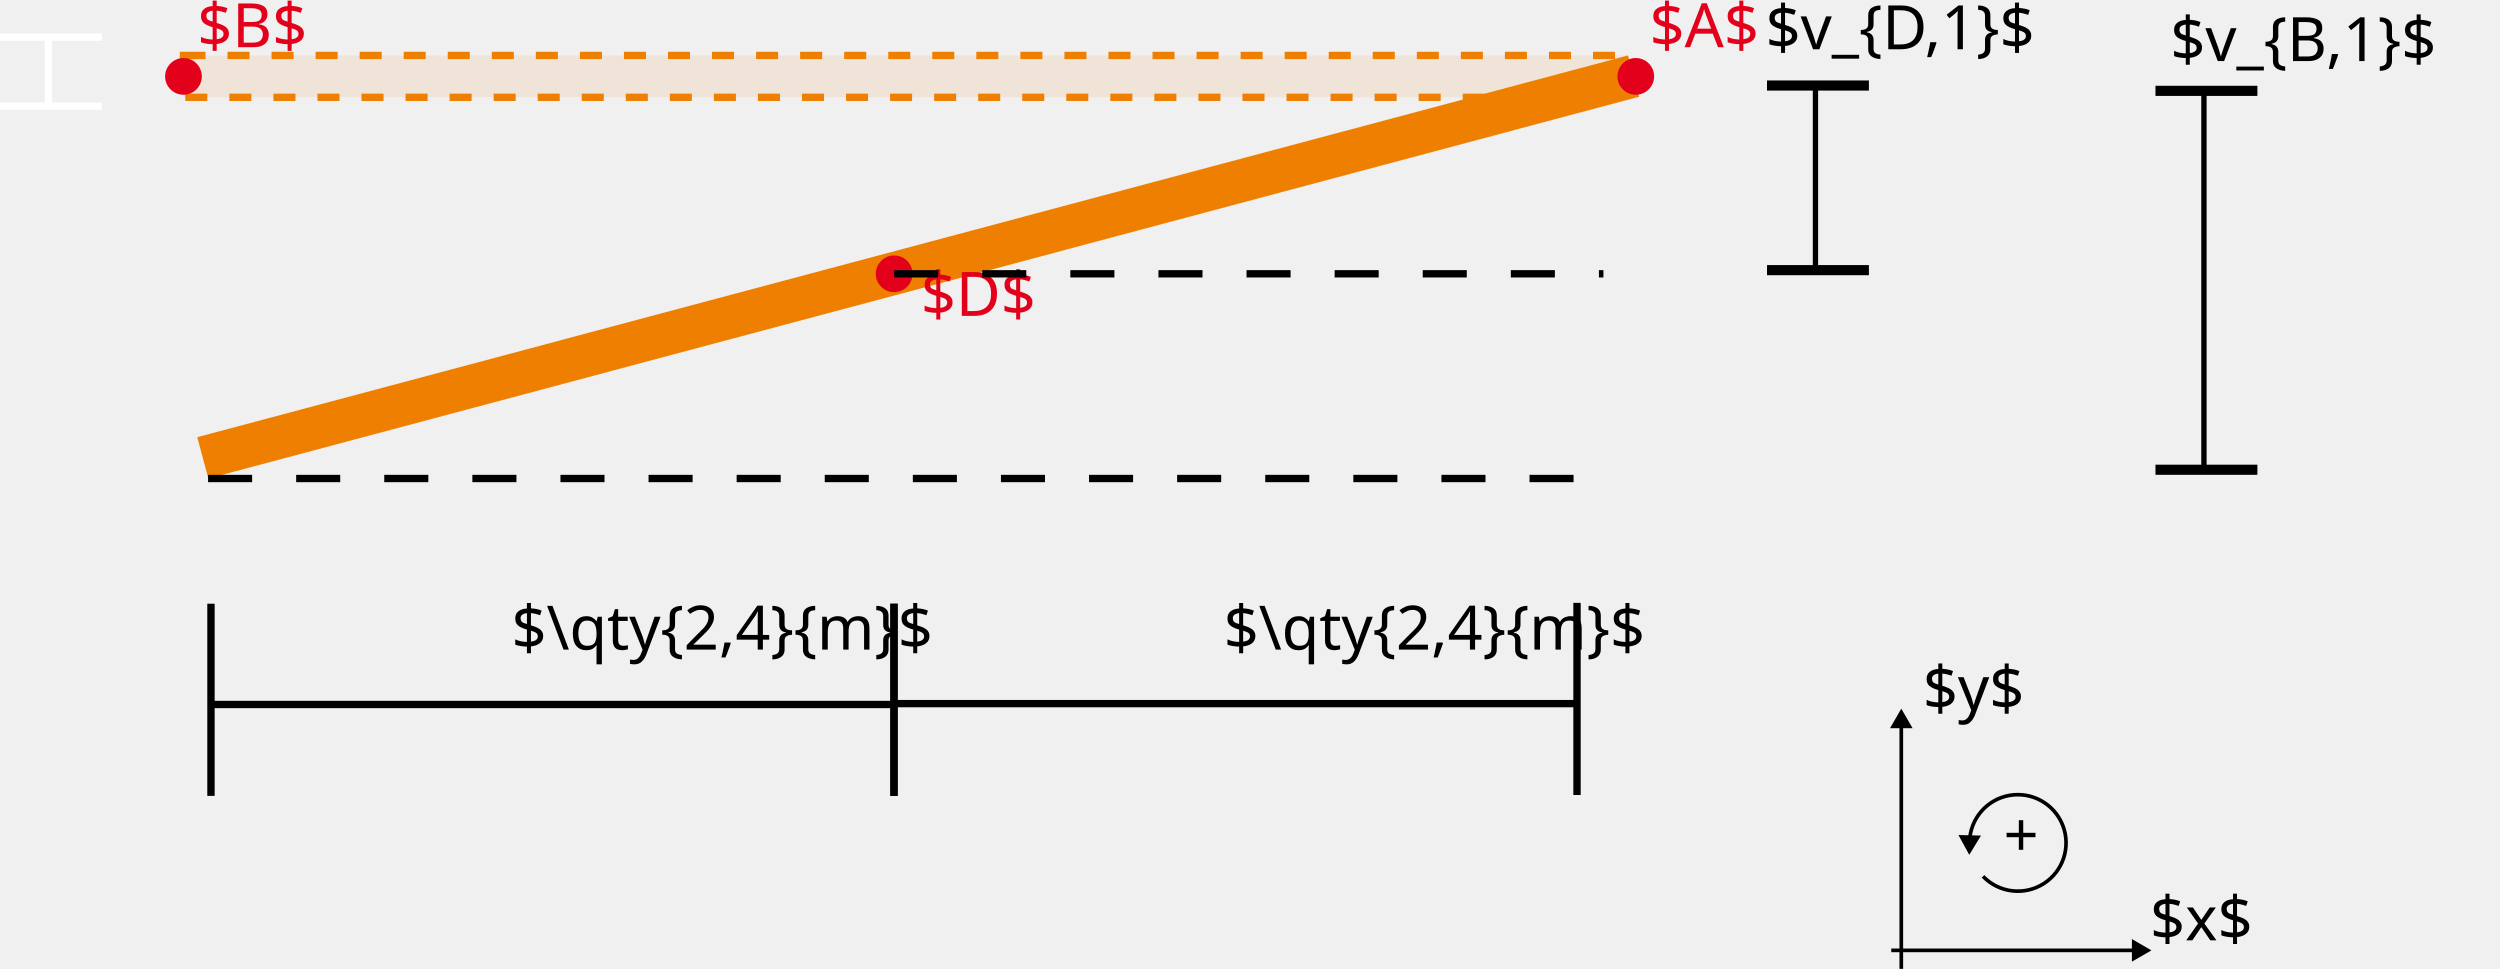
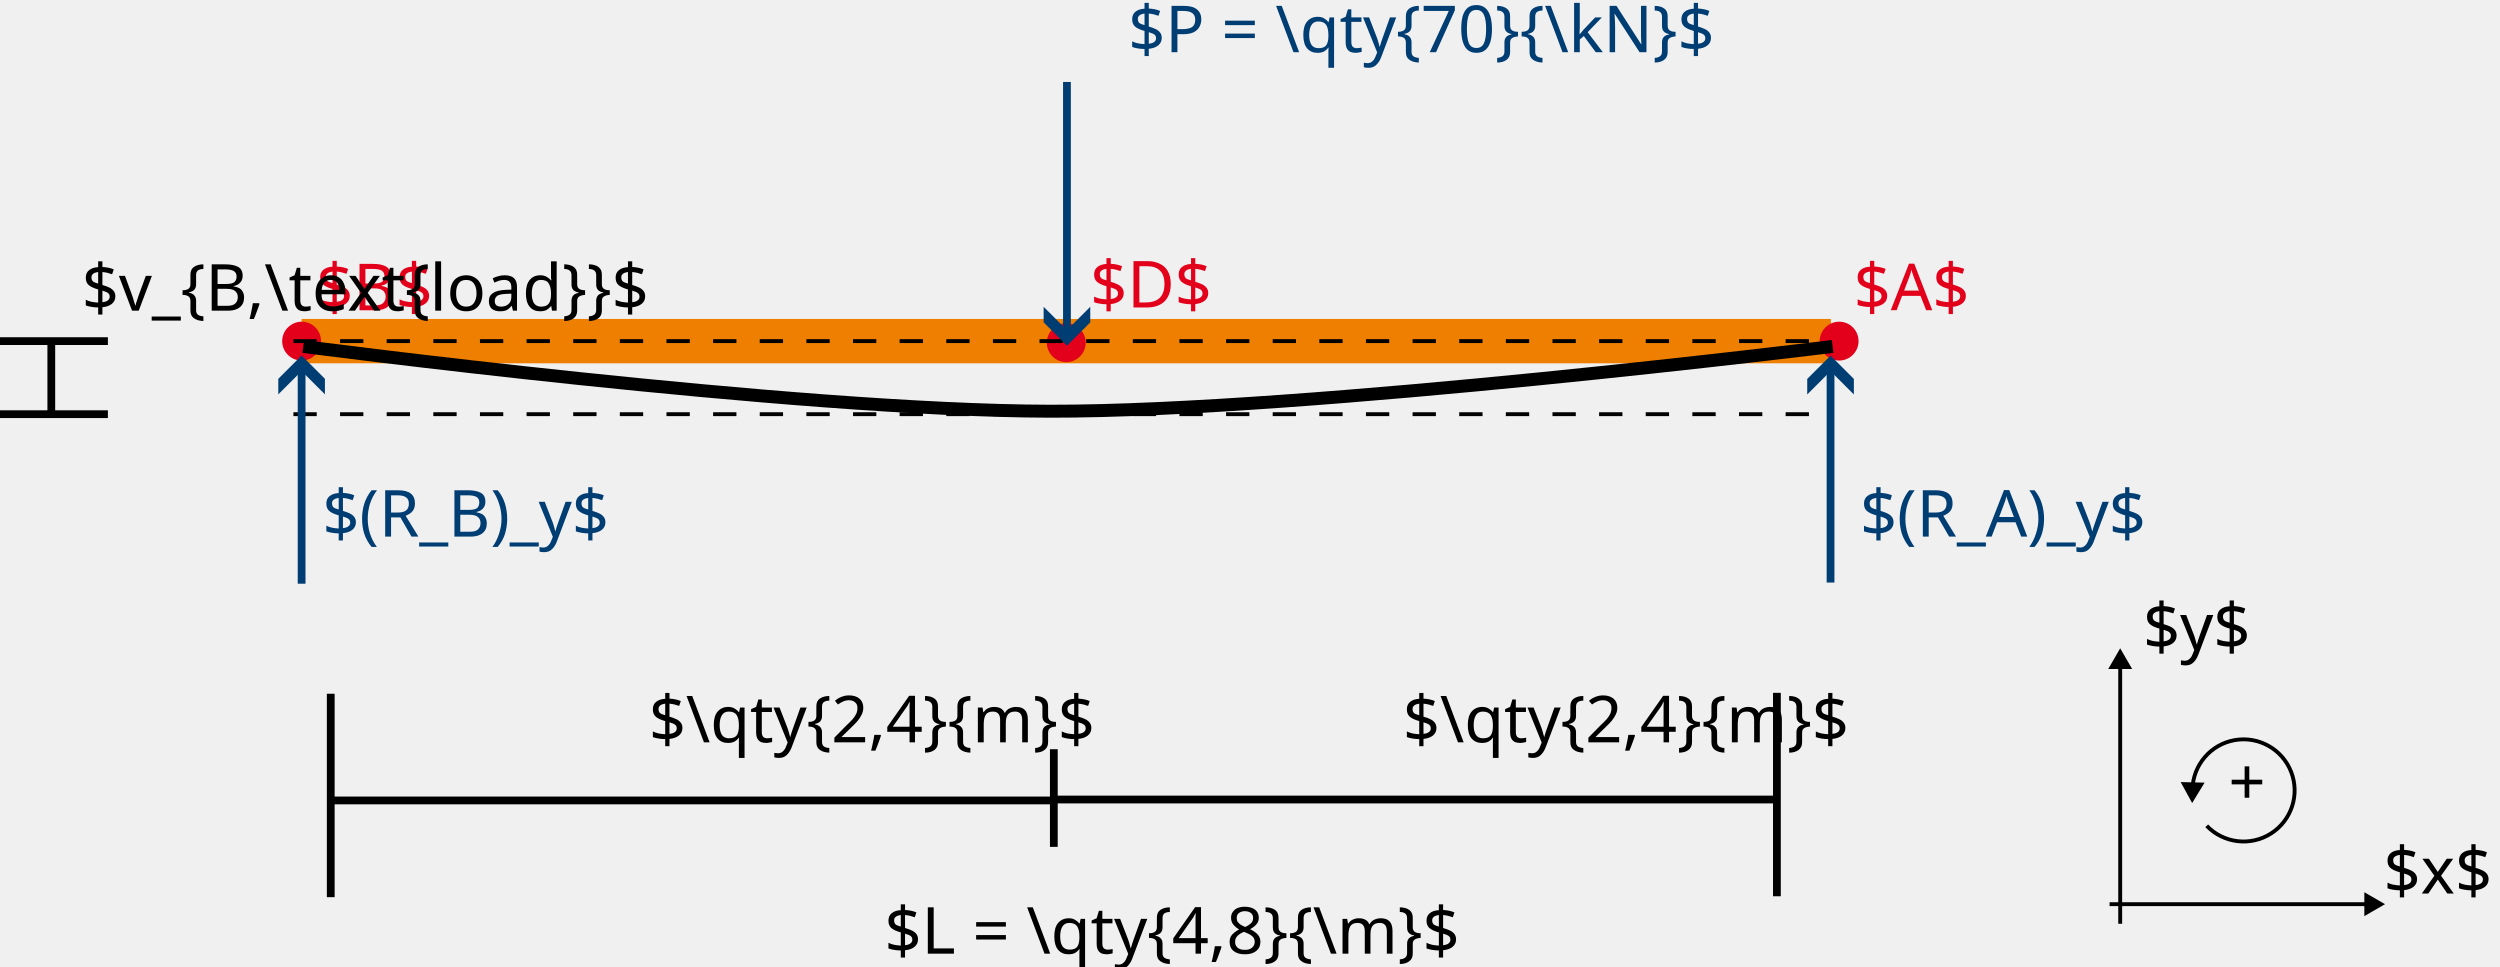
- <svg xmlns="http://www.w3.org/2000/svg" xmlns:xlink="http://www.w3.org/1999/xlink" width="204.321mm" height="79.184mm" viewBox="0 0 204.321 79.184" version="1.1" id="svg8" xml:space="preserve">
+ <svg xmlns="http://www.w3.org/2000/svg" xmlns:xlink="http://www.w3.org/1999/xlink" width="193.002mm" height="74.635mm" viewBox="0 0 193.002 74.635" version="1.1" id="svg8" xml:space="preserve">
  <defs id="defs2">
    <linearGradient id="linearGradient8">
      <stop style="stop-color:#000000;stop-opacity:1;" offset="0" id="stop8" />
      <stop style="stop-color:#000000;stop-opacity:0;" offset="1" id="stop9" />
    </linearGradient>
    <linearGradient xlink:href="#linearGradient8" id="linearGradient9" x1="212.003" y1="264.512" x2="215.464" y2="264.512" gradientUnits="userSpaceOnUse" />
    <marker style="overflow:visible" id="Dot-1-1" refX="0" refY="0" orient="auto" markerWidth="1" markerHeight="1" viewBox="0 0 1 1" preserveAspectRatio="xMidYMid">
      <path transform="scale(0.5)" style="fill:context-stroke;fill-rule:evenodd;stroke:none" d="M 5,0 C 5,2.76 2.76,5 0,5 -2.76,5 -5,2.76 -5,0 c 0,-2.76 2.3,-5 5,-5 2.76,0 5,2.24 5,5 z" id="path17-9-9" />
    </marker>
    <marker style="overflow:visible" id="Dot-1-1-7" refX="0" refY="0" orient="auto" markerWidth="1" markerHeight="1" viewBox="0 0 1 1" preserveAspectRatio="xMidYMid">
      <path transform="scale(0.5)" style="fill:context-stroke;fill-rule:evenodd;stroke:none" d="M 5,0 C 5,2.76 2.76,5 0,5 -2.76,5 -5,2.76 -5,0 c 0,-2.76 2.3,-5 5,-5 2.76,0 5,2.24 5,5 z" id="path17-9-9-3" />
    </marker>
    <marker style="overflow:visible" id="Dot-1-1-76" refX="0" refY="0" orient="auto" markerWidth="1" markerHeight="1" viewBox="0 0 1 1" preserveAspectRatio="xMidYMid">
      <path transform="scale(0.5)" style="fill:context-stroke;fill-rule:evenodd;stroke:none" d="M 5,0 C 5,2.76 2.76,5 0,5 -2.76,5 -5,2.76 -5,0 c 0,-2.76 2.3,-5 5,-5 2.76,0 5,2.24 5,5 z" id="path17-9-9-8" />
    </marker>
    <marker style="overflow:visible" id="Triangle" refX="0" refY="0" orient="auto-start-reverse" markerWidth="1" markerHeight="1" viewBox="0 0 1 1" preserveAspectRatio="xMidYMid">
      <path transform="scale(0.5)" style="fill:context-stroke;fill-rule:evenodd;stroke:context-stroke;stroke-width:1pt" d="M 5.77,0 -2.88,5 V -5 Z" id="path135" />
    </marker>
    <marker style="overflow:visible" id="Triangle-8" refX="0" refY="0" orient="auto-start-reverse" markerWidth="1" markerHeight="1" viewBox="0 0 1 1" preserveAspectRatio="xMidYMid">
      <path transform="scale(0.5)" style="fill:context-stroke;fill-rule:evenodd;stroke:context-stroke;stroke-width:1pt" d="M 5.77,0 -2.88,5 V -5 Z" id="path135-7" />
    </marker>
+     <marker style="overflow:visible" id="ArrowWideHeavy-96" refX="0" refY="0" orient="auto-start-reverse" markerWidth="1" markerHeight="1" viewBox="0 0 1 1" preserveAspectRatio="xMidYMid">
+       <path style="fill:context-stroke;fill-rule:evenodd;stroke:none" d="m 1,0 -3,3 h -2 l 3,-3 -3,-3 h 2 z" id="path3-2" />
+     </marker>
+     <marker style="overflow:visible" id="ArrowWideHeavy-9" refX="0" refY="0" orient="auto-start-reverse" markerWidth="1" markerHeight="1" viewBox="0 0 1 1" preserveAspectRatio="xMidYMid">
+       <path style="fill:context-stroke;fill-rule:evenodd;stroke:none" d="m 1,0 -3,3 h -2 l 3,-3 -3,-3 h 2 z" id="path3-8" />
+     </marker>
+     <marker style="overflow:visible" id="ArrowWideHeavy" refX="0" refY="0" orient="auto-start-reverse" markerWidth="1" markerHeight="1" viewBox="0 0 1 1" preserveAspectRatio="xMidYMid">
+       <path style="fill:context-stroke;fill-rule:evenodd;stroke:none" d="m 1,0 -3,3 h -2 l 3,-3 -3,-3 h 2 z" id="path3" />
+     </marker>
  </defs>
-   <g id="layer1" transform="translate(-19.53243,-204.5902)">
+   <g id="layer1" transform="translate(-21.82473,-195.0814)">
    <g id="layer1-7" transform="translate(-38.82073,-162.1632)">
      <text xml:space="preserve" style="font-size:5.644px;font-family:'Noto Sans Inscriptional Parthian';-inkscape-font-specification:'Noto Sans Inscriptional Parthian';text-align:start;writing-mode:lr-tb;direction:ltr;text-anchor:start;fill:#008000;fill-opacity:1;stroke:#008000;stroke-width:0.6;stroke-miterlimit:35.2;stroke-opacity:1" x="130.749" y="397.969" id="text1">
        <tspan id="tspan1" style="stroke-width:0.6" x="130.749" y="397.969" />
      </text>
-       <rect style="fill:#ee7f00;fill-opacity:0.101;stroke:#ee7f00;stroke-width:0.6;stroke-miterlimit:35.2;stroke-dasharray:1.8, 1.8;stroke-dashoffset:0;stroke-opacity:1" id="rect13" width="118.064" height="3.423" x="73.347" y="371.284" />
-       <rect style="fill:#ee7f00;fill-opacity:1;stroke:none;stroke-width:0.6;stroke-miterlimit:35.2;stroke-dasharray:3.6, 3.6;stroke-dashoffset:0;stroke-opacity:1" id="rect13-1" width="121.029" height="3.496" x="-32.67" y="408.08" transform="matrix(0.9661999,-0.2577942,0.2598474,0.9656497,0,0)" />
-       <text xml:space="preserve" style="font-size:5.014px;font-family:'Noto Sans Inscriptional Parthian';-inkscape-font-specification:'Noto Sans Inscriptional Parthian';text-align:start;writing-mode:lr-tb;direction:ltr;text-anchor:start;fill:#e2001a;fill-opacity:1;stroke:none;stroke-width:0.6;stroke-miterlimit:35.2;stroke-dasharray:none;stroke-dashoffset:0;stroke-opacity:1" x="74.467" y="370.612" id="text6-5-1-4-9-4">
-         <tspan id="tspan6-0-0-7-1-5" style="fill:#e2001a;fill-opacity:1;stroke:none;stroke-width:0.6;stroke-dasharray:none" x="74.467" y="370.612">$B$</tspan>
+       <rect style="fill:#ee7f00;fill-opacity:1;stroke:none;stroke-width:0.6;stroke-miterlimit:35.2;stroke-dasharray:1.8, 1.8;stroke-dashoffset:0;stroke-opacity:1" id="rect13" width="118.064" height="3.423" x="83.93" y="381.868" />
+       <text xml:space="preserve" style="font-size:5.014px;font-family:'Noto Sans Inscriptional Parthian';-inkscape-font-specification:'Noto Sans Inscriptional Parthian';text-align:start;writing-mode:lr-tb;direction:ltr;text-anchor:start;fill:#e2001a;fill-opacity:1;stroke:none;stroke-width:0.6;stroke-miterlimit:35.2;stroke-dasharray:none;stroke-dashoffset:0;stroke-opacity:1" x="85.051" y="381.195" id="text6-5-1-4-9-4">
+         <tspan id="tspan6-0-0-7-1-5" style="fill:#e2001a;fill-opacity:1;stroke:none;stroke-width:0.6;stroke-dasharray:none" x="85.051" y="381.195">$B$</tspan>
      </text>
-       <path style="fill:#00aba4;stroke:#e2001a;stroke-width:0.6;stroke-miterlimit:35.2;stroke-opacity:1;marker-end:url(#Dot-1-1)" d="m 72.082,372.996 h 1.265" id="path1-0-8" />
+       <path style="fill:#00aba4;stroke:#e2001a;stroke-width:0.6;stroke-miterlimit:35.2;stroke-opacity:1;marker-end:url(#Dot-1-1)" d="m 82.665,383.579 h 1.265" id="path1-0-8" />
      <g id="layer1-7-2" transform="translate(134.5978,17.05395)">
-         <text xml:space="preserve" style="font-size:5.014px;font-family:'Noto Sans Inscriptional Parthian';-inkscape-font-specification:'Noto Sans Inscriptional Parthian';text-align:start;writing-mode:lr-tb;direction:ltr;text-anchor:start;fill:#e2001a;fill-opacity:1;stroke:none;stroke-width:0.6;stroke-miterlimit:35.2;stroke-dasharray:none;stroke-dashoffset:0;stroke-opacity:1" x="58.566" y="353.558" id="text6-5-1-4-9-4-5">
-           <tspan id="tspan6-0-0-7-1-5-6" style="fill:#e2001a;fill-opacity:1;stroke:none;stroke-width:0.6;stroke-dasharray:none" x="58.566" y="353.558">$A$</tspan>
+         <text xml:space="preserve" style="font-size:5.014px;font-family:'Noto Sans Inscriptional Parthian';-inkscape-font-specification:'Noto Sans Inscriptional Parthian';text-align:start;writing-mode:lr-tb;direction:ltr;text-anchor:start;fill:#e2001a;fill-opacity:1;stroke:none;stroke-width:0.6;stroke-miterlimit:35.2;stroke-dasharray:none;stroke-dashoffset:0;stroke-opacity:1" x="69.149" y="364.141" id="text6-5-1-4-9-4-5">
+           <tspan id="tspan6-0-0-7-1-5-6" style="fill:#e2001a;fill-opacity:1;stroke:none;stroke-width:0.6;stroke-dasharray:none" x="69.149" y="364.141">$A$</tspan>
        </text>
-         <path style="fill:#00aba4;stroke:#e2001a;stroke-width:0.6;stroke-miterlimit:35.2;stroke-opacity:1;marker-end:url(#Dot-1-1-7)" d="m 56.18,355.942 h 1.265" id="path1-0-8-3" />
-         <text xml:space="preserve" style="font-size:5.014px;font-family:'Noto Sans Inscriptional Parthian';-inkscape-font-specification:'Noto Sans Inscriptional Parthian';text-align:start;writing-mode:lr-tb;direction:ltr;text-anchor:start;fill:#e2001a;fill-opacity:1;stroke:none;stroke-width:0.6;stroke-miterlimit:35.2;stroke-dasharray:none;stroke-dashoffset:0;stroke-opacity:1" x="-0.988" y="375.514" id="text6-5-1-4-9-4-7">
-           <tspan id="tspan6-0-0-7-1-5-1" style="fill:#e2001a;fill-opacity:1;stroke:none;stroke-width:0.6;stroke-dasharray:none" x="-0.988" y="375.514">$D$</tspan>
+         <path style="fill:#00aba4;stroke:#e2001a;stroke-width:0.6;stroke-miterlimit:35.2;stroke-opacity:1;marker-end:url(#Dot-1-1-7)" d="m 66.764,366.525 h 1.265" id="path1-0-8-3" />
+         <text xml:space="preserve" style="font-size:5.014px;font-family:'Noto Sans Inscriptional Parthian';-inkscape-font-specification:'Noto Sans Inscriptional Parthian';text-align:start;writing-mode:lr-tb;direction:ltr;text-anchor:start;fill:#e2001a;fill-opacity:1;stroke:none;stroke-width:0.6;stroke-miterlimit:35.2;stroke-dasharray:none;stroke-dashoffset:0;stroke-opacity:1" x="10.204" y="363.93" id="text6-5-1-4-9-4-7">
+           <tspan id="tspan6-0-0-7-1-5-1" style="fill:#e2001a;fill-opacity:1;stroke:none;stroke-width:0.6;stroke-dasharray:none" x="10.204" y="363.93">$D$</tspan>
        </text>
-         <path style="fill:#00aba4;stroke:#e2001a;stroke-width:0.6;stroke-miterlimit:35.2;stroke-opacity:1;marker-end:url(#Dot-1-1-76)" d="m -4.432,372.077 h 1.265" id="path1-0-8-8" />
-         <path style="fill:#ee7f00;fill-opacity:0.101;stroke:#000000;stroke-width:0.6;stroke-miterlimit:35.2;stroke-dasharray:3.6, 3.6;stroke-dashoffset:0;stroke-opacity:1" d="M -59.239,388.807 H 54.801" id="path1" />
-         <path style="fill:#ee7f00;fill-opacity:0.101;stroke:#000000;stroke-width:0.6;stroke-miterlimit:35.2;stroke-dasharray:3.6, 3.6;stroke-dashoffset:0;stroke-opacity:1" d="M -3.167,372.077 H 54.801" id="path1-5" />
-         <g id="g18" transform="translate(-76.61581,135.216)">
+         <path style="fill:#00aba4;stroke:#e2001a;stroke-width:0.6;stroke-miterlimit:35.2;stroke-opacity:1;marker-end:url(#Dot-1-1-76)" d="m 7.099,366.649 h 1.265" id="path1-0-8-8" />
+         <g id="g18" transform="translate(-66.03247,117.8384)">
          <text xml:space="preserve" style="font-size:5.014px;font-family:'Noto Sans Inscriptional Parthian';-inkscape-font-specification:'Noto Sans Inscriptional Parthian';text-align:start;writing-mode:lr-tb;direction:ltr;text-anchor:start;fill:#000000;fill-opacity:1;stroke:none;stroke-width:0.6;stroke-miterlimit:35.2;stroke-dasharray:none;stroke-dashoffset:0;stroke-opacity:1" x="176.087" y="291.335" id="text6-5-6">
            <tspan id="tspan6-0-03" style="fill:#000000;fill-opacity:1;stroke:none;stroke-width:0.6;stroke-dasharray:none" x="176.087" y="291.335">$x$</tspan>
          </text>
          <text xml:space="preserve" style="font-size:5.014px;font-family:'Noto Sans Inscriptional Parthian';-inkscape-font-specification:'Noto Sans Inscriptional Parthian';text-align:start;writing-mode:lr-tb;direction:ltr;text-anchor:start;fill:#000000;fill-opacity:1;stroke:none;stroke-width:0.6;stroke-miterlimit:35.2;stroke-dasharray:none;stroke-dashoffset:0;stroke-opacity:1" x="157.521" y="272.521" id="text6-5-6-5">
            <tspan id="tspan6-0-03-9" style="fill:#000000;fill-opacity:1;stroke:none;stroke-width:0.6;stroke-dasharray:none" x="157.521" y="272.521">$y$</tspan>
          </text>
          <path style="fill:#000000;fill-opacity:1;stroke:#000000;stroke-width:0.3;stroke-miterlimit:35.2;stroke-dasharray:none;stroke-dashoffset:0;stroke-opacity:1;marker-end:url(#Triangle)" d="M 155.761,293.667 V 273.467" id="path10" />
          <path style="fill:#000000;fill-opacity:1;stroke:#000000;stroke-width:0.3;stroke-miterlimit:35.2;stroke-dasharray:none;stroke-dashoffset:0;stroke-opacity:1;marker-end:url(#Triangle-8)" d="m 154.941,292.155 h 20.2" id="path7-0" />
          <path style="fill:none;fill-opacity:1;stroke:#000000;stroke-width:0.3;stroke-miterlimit:35.2;stroke-dasharray:none;stroke-dashoffset:0;stroke-opacity:1;marker-start:url(#Triangle)" id="path11" d="m 161.341,283.283 a 3.944,3.944 0 0 1 3.26,-3.793 3.944,3.944 0 0 1 4.358,2.454 3.944,3.944 0 0 1 -1.553,4.754 3.944,3.944 0 0 1 -4.966,-0.592" />
          <text xml:space="preserve" style="font-size:5.014px;font-family:'Noto Sans Inscriptional Parthian';-inkscape-font-specification:'Noto Sans Inscriptional Parthian';text-align:start;writing-mode:lr-tb;direction:ltr;text-anchor:start;fill:#000000;fill-opacity:1;stroke:none;stroke-width:0.3;stroke-miterlimit:35.2;stroke-dasharray:none;stroke-dashoffset:0;stroke-opacity:1" x="164.118" y="284.501" id="text8">
            <tspan id="tspan8" style="fill:#000000;fill-opacity:1;stroke:none;stroke-width:0.3" x="164.118" y="284.501">+</tspan>
          </text>
        </g>
-         <path style="fill-opacity:1;stroke:#000000;stroke-width:0.6;stroke-miterlimit:35.2;stroke-dasharray:none;stroke-opacity:1" d="m -59.002,399.04 v 8.236 7.469" id="path12" />
-         <path style="fill-opacity:1;stroke:#000000;stroke-width:0.6;stroke-miterlimit:35.2;stroke-dasharray:none;stroke-opacity:1" d="m -3.18,399.04 v 8.236 7.469" id="path4-6" />
-         <text xml:space="preserve" style="font-size:5.014px;font-family:'Noto Sans Inscriptional Parthian';-inkscape-font-specification:'Noto Sans Inscriptional Parthian';text-align:start;writing-mode:lr-tb;direction:ltr;text-anchor:start;fill:#000000;fill-opacity:1;stroke:none;stroke-width:0.6;stroke-miterlimit:35.2;stroke-dasharray:none;stroke-opacity:1" x="-34.445" y="402.793" id="text4-8-3-0-7">
-           <tspan id="tspan4-2-5-2-3" style="fill:#000000;fill-opacity:1;stroke:none;stroke-width:0.6" x="-34.445" y="402.793">$\qty{2,4}{m}$</tspan>
+         <path style="fill-opacity:1;stroke:#000000;stroke-width:0.6;stroke-miterlimit:35.2;stroke-dasharray:none;stroke-opacity:1" d="m -48.419,393.748 v 8.236 7.469" id="path12" />
+         <text xml:space="preserve" style="font-size:5.014px;font-family:'Noto Sans Inscriptional Parthian';-inkscape-font-specification:'Noto Sans Inscriptional Parthian';text-align:start;writing-mode:lr-tb;direction:ltr;text-anchor:start;fill:#000000;fill-opacity:1;stroke:none;stroke-width:0.6;stroke-miterlimit:35.2;stroke-dasharray:none;stroke-opacity:1" x="-23.862" y="397.501" id="text4-8-3-0-7">
+           <tspan id="tspan4-2-5-2-3" style="fill:#000000;fill-opacity:1;stroke:none;stroke-width:0.6" x="-23.862" y="397.501">$\qty{2,4}{m}$</tspan>
        </text>
-         <path style="fill:#8bad3f;fill-opacity:1;stroke:#000000;stroke-width:0.6;stroke-miterlimit:35.2;stroke-dasharray:none;stroke-dashoffset:0;stroke-opacity:1" d="M -59.002,407.276 H -3.18" id="path15" />
-         <path style="fill-opacity:1;stroke:#000000;stroke-width:0.6;stroke-miterlimit:35.2;stroke-dasharray:none;stroke-opacity:1" d="m -3.18,399.04 v 8.236 7.469" id="path12-8" />
-         <path style="fill-opacity:1;stroke:#000000;stroke-width:0.6;stroke-miterlimit:35.2;stroke-dasharray:none;stroke-opacity:1" d="m 52.642,398.969 v 8.236 7.469" id="path4-6-3" />
-         <text xml:space="preserve" style="font-size:5.014px;font-family:'Noto Sans Inscriptional Parthian';-inkscape-font-specification:'Noto Sans Inscriptional Parthian';text-align:start;writing-mode:lr-tb;direction:ltr;text-anchor:start;fill:#000000;fill-opacity:1;stroke:none;stroke-width:0.6;stroke-miterlimit:35.2;stroke-dasharray:none;stroke-opacity:1" x="23.763" y="402.793" id="text4-8-3-0-7-7">
-           <tspan id="tspan4-2-5-2-3-0" style="fill:#000000;fill-opacity:1;stroke:none;stroke-width:0.6" x="23.763" y="402.793">$\qty{2,4}{m}$</tspan>
+         <path style="fill:#8bad3f;fill-opacity:1;stroke:#000000;stroke-width:0.6;stroke-miterlimit:35.2;stroke-dasharray:none;stroke-dashoffset:0;stroke-opacity:1" d="M -48.419,401.985 H 7.403" id="path15" />
+         <path style="fill-opacity:1;stroke:#000000;stroke-width:0.6;stroke-miterlimit:35.2;stroke-dasharray:none;stroke-opacity:1" d="m 7.403,398.031 v 3.954 3.585" id="path12-8" />
+         <path style="fill-opacity:1;stroke:#000000;stroke-width:0.6;stroke-miterlimit:35.2;stroke-dasharray:none;stroke-opacity:1" d="m 63.226,393.678 v 8.236 7.469" id="path4-6-3" />
+         <text xml:space="preserve" style="font-size:5.014px;font-family:'Noto Sans Inscriptional Parthian';-inkscape-font-specification:'Noto Sans Inscriptional Parthian';text-align:start;writing-mode:lr-tb;direction:ltr;text-anchor:start;fill:#000000;fill-opacity:1;stroke:none;stroke-width:0.6;stroke-miterlimit:35.2;stroke-dasharray:none;stroke-opacity:1" x="34.346" y="397.501" id="text4-8-3-0-7-7">
+           <tspan id="tspan4-2-5-2-3-0" style="fill:#000000;fill-opacity:1;stroke:none;stroke-width:0.6" x="34.346" y="397.501">$\qty{2,4}{m}$</tspan>
        </text>
-         <path style="fill:#8bad3f;fill-opacity:1;stroke:#000000;stroke-width:0.6;stroke-miterlimit:35.2;stroke-dasharray:none;stroke-dashoffset:0;stroke-opacity:1" d="M -3.18,407.205 H 52.642" id="path15-1" />
-         <g id="g10" transform="matrix(0.8883173,0,0,1.692616,47.25099,-27.65453)" style="stroke-width:0.816">
-           <path style="fill-opacity:1;stroke:#000000;stroke-width:0.489;stroke-miterlimit:35.2;stroke-dasharray:none;stroke-opacity:1" d="m 32.924,227.071 h -4.917 -4.459" id="path4-61-7" />
-           <path style="fill-opacity:1;stroke:#000000;stroke-width:0.489;stroke-miterlimit:35.2;stroke-dasharray:none;stroke-opacity:1" d="m 32.924,235.985 h -4.917 -4.459" id="path4-61-7-2" />
-           <path style="fill:none;fill-opacity:1;stroke:#000000;stroke-width:0.489;stroke-miterlimit:35.2;stroke-dasharray:none;stroke-dashoffset:0;stroke-opacity:1" d="m 28.007,227.071 v 8.914" id="path14" />
-           <path style="fill-opacity:1;stroke:#000000;stroke-width:0.489;stroke-miterlimit:35.2;stroke-dasharray:none;stroke-opacity:1" d="m 68.666,227.328 h -4.917 -4.459" id="path4-61-7-5" />
-           <path style="fill-opacity:1;stroke:#000000;stroke-width:0.489;stroke-miterlimit:35.2;stroke-dasharray:none;stroke-opacity:1" d="m 68.666,245.623 h -4.917 -4.459" id="path4-61-7-2-3" />
-           <path style="fill:none;fill-opacity:1;stroke:#000000;stroke-width:0.489;stroke-miterlimit:35.2;stroke-dasharray:none;stroke-dashoffset:0;stroke-opacity:1" d="m 63.749,227.328 v 18.295" id="path14-9" />
+         <path style="fill:#8bad3f;fill-opacity:1;stroke:#000000;stroke-width:0.6;stroke-miterlimit:35.2;stroke-dasharray:none;stroke-dashoffset:0;stroke-opacity:1" d="M 7.403,401.914 H 63.226" id="path15-1" />
+         <path style="fill:none;stroke:#000000;stroke-width:1;stroke-miterlimit:35.2;stroke-dasharray:none;stroke-opacity:1" d="m -50.538,366.934 c 0,0 37.781,4.97 57.668,5.003 19.887,0.033 60.396,-5.003 60.396,-5.003" id="path1" />
+         <g id="g10" transform="matrix(0.8883173,0,0,0.8883173,-90.81625,164.8144)" style="stroke-width:1.126">
+           <path style="fill-opacity:1;stroke:#000000;stroke-width:0.675;stroke-miterlimit:35.2;stroke-dasharray:none;stroke-opacity:1" d="M 28.36,227.071 H 23.443 18.984" id="path4-61-7" />
+           <path style="fill-opacity:1;stroke:#000000;stroke-width:0.675;stroke-miterlimit:35.2;stroke-dasharray:none;stroke-opacity:1" d="M 28.36,233.421 H 23.443 18.984" id="path4-61-7-2" />
+           <path style="fill:#000000;fill-opacity:1;stroke:#000000;stroke-width:0.675;stroke-miterlimit:35.2;stroke-dasharray:none;stroke-dashoffset:0;stroke-opacity:1" d="m 23.443,227.071 v 6.35" id="path10-2" />
        </g>
-         <text xml:space="preserve" style="font-size:5.014px;font-family:'Noto Sans Inscriptional Parthian';-inkscape-font-specification:'Noto Sans Inscriptional Parthian';text-align:start;writing-mode:lr-tb;direction:ltr;text-anchor:start;fill:#000000;fill-opacity:1;stroke:none;stroke-width:0.6;stroke-miterlimit:35.2;stroke-dasharray:none;stroke-dashoffset:0;stroke-opacity:1" x="68.05" y="353.727" id="text10">
-           <tspan id="tspan10" style="stroke:none;stroke-width:0.6" x="68.05" y="353.727">$v_{D,1}$</tspan>
+         <text xml:space="preserve" style="font-size:5.014px;font-family:'Noto Sans Inscriptional Parthian';-inkscape-font-specification:'Noto Sans Inscriptional Parthian';text-align:start;writing-mode:lr-tb;direction:ltr;text-anchor:start;fill:#000000;fill-opacity:1;stroke:none;stroke-width:0.6;stroke-miterlimit:35.2;stroke-dasharray:none;stroke-dashoffset:0;stroke-opacity:1" x="-67.641" y="364.175" id="text10">
+           <tspan id="tspan10" style="stroke:none;stroke-width:0.6" x="-67.641" y="364.175">$v_{B,\text{load}}$</tspan>
        </text>
-         <text xml:space="preserve" style="font-size:5.014px;font-family:'Noto Sans Inscriptional Parthian';-inkscape-font-specification:'Noto Sans Inscriptional Parthian';text-align:start;writing-mode:lr-tb;direction:ltr;text-anchor:start;fill:#000000;fill-opacity:1;stroke:none;stroke-width:0.6;stroke-miterlimit:35.2;stroke-dasharray:none;stroke-dashoffset:0;stroke-opacity:1" x="101.128" y="354.692" id="text10-1">
-           <tspan id="tspan10-9" style="stroke:none;stroke-width:0.6" x="101.128" y="354.692">$v_{B,1}$</tspan>
+         <path style="fill:#000000;fill-opacity:1;stroke:#000000;stroke-width:0.3;stroke-miterlimit:35.2;stroke-dasharray:1.8, 1.8;stroke-dashoffset:0;stroke-opacity:1" d="M -51.3,366.525 H 66.764" id="path9" />
+         <path style="fill:#000000;fill-opacity:1;stroke:#000000;stroke-width:0.3;stroke-miterlimit:35.2;stroke-dasharray:1.8, 1.8;stroke-dashoffset:0;stroke-opacity:1" d="M -51.3,372.166 H 66.764" id="path9-9" />
+         <path style="fill:none;fill-opacity:1;stroke:#003d73;stroke-width:0.6;stroke-miterlimit:35.2;stroke-dasharray:none;stroke-dashoffset:0;stroke-opacity:1;marker-end:url(#ArrowWideHeavy-96)" d="M 8.417,346.518 V 366.276" id="path13-4" />
+         <text xml:space="preserve" style="font-size:5.014px;font-family:'Noto Sans Inscriptional Parthian';-inkscape-font-specification:'Noto Sans Inscriptional Parthian';text-align:start;writing-mode:lr-tb;direction:ltr;text-anchor:start;fill:#003d73;fill-opacity:1;stroke:none;stroke-width:0.6;stroke-miterlimit:35.2;stroke-dasharray:none;stroke-dashoffset:0;stroke-opacity:1" x="13.14" y="344.224" id="text11-9">
+           <tspan id="tspan11-5" style="fill:#003d73;fill-opacity:1;stroke:none;stroke-width:0.6;stroke-opacity:1" x="13.14" y="344.224" dy="0 0 0 0 0 0 0 0 0 0 0 0 0 0 0 0 0 0 -0.175">$P = \qty{70}{\kN}$</tspan>
        </text>
-         <g id="g10-9" transform="matrix(0.8883173,0,0,0.8883173,-93.10855,151.0226)" style="stroke:#ffffff;stroke-width:1.126;stroke-opacity:1">
-           <path style="fill-opacity:1;stroke:#ffffff;stroke-width:0.675;stroke-miterlimit:35.2;stroke-dasharray:none;stroke-opacity:1" d="M 28.36,227.071 H 23.443 18.984" id="path4-61-7-6" />
-           <path style="fill-opacity:1;stroke:#ffffff;stroke-width:0.675;stroke-miterlimit:35.2;stroke-dasharray:none;stroke-opacity:1" d="M 28.36,233.421 H 23.443 18.984" id="path4-61-7-2-6" />
-           <path style="fill:#000000;fill-opacity:1;stroke:#ffffff;stroke-width:0.675;stroke-miterlimit:35.2;stroke-dasharray:none;stroke-dashoffset:0;stroke-opacity:1" d="m 23.443,227.071 v 6.35" id="path10-2" />
-         </g>
+         <text xml:space="preserve" style="font-size:5.014px;font-family:'Noto Sans Inscriptional Parthian';-inkscape-font-specification:'Noto Sans Inscriptional Parthian';text-align:start;writing-mode:lr-tb;direction:ltr;text-anchor:start;fill:#000000;fill-opacity:1;stroke:none;stroke-width:0.6;stroke-miterlimit:35.2;stroke-dasharray:none;stroke-dashoffset:0;stroke-opacity:1" x="-5.675" y="413.817" id="text11-9-7">
+           <tspan id="tspan11-5-7" style="fill:#000000;fill-opacity:1;stroke:none;stroke-width:0.6;stroke-opacity:1" x="-5.675" y="413.817" dy="0 0 0 0 0 0 0 0 0 0 0 0 0 0 0 0 0 0 -0.175">$L = \qty{4,8}{\m}$</tspan>
+         </text>
+         <path style="fill:none;stroke:#003d73;stroke-width:0.6;stroke-miterlimit:35.2;stroke-dasharray:none;stroke-opacity:1;marker-start:url(#ArrowWideHeavy)" d="m -50.668,368.236 v 17.017" id="path2" />
+         <path style="fill:none;stroke:#003d73;stroke-width:0.6;stroke-miterlimit:35.2;stroke-dasharray:none;stroke-opacity:1;marker-start:url(#ArrowWideHeavy-9)" d="m 67.367,368.244 v 16.919" id="path2-5" />
+         <text xml:space="preserve" style="font-size:5.014px;font-family:'Noto Sans Inscriptional Parthian';-inkscape-font-specification:'Noto Sans Inscriptional Parthian';text-align:start;writing-mode:lr-tb;direction:ltr;text-anchor:start;fill:#003d73;fill-opacity:1;stroke:none;stroke-width:0.6;stroke-miterlimit:35.2;stroke-dasharray:none;stroke-dashoffset:0;stroke-opacity:1" x="69.635" y="381.619" id="text6-5">
+           <tspan id="tspan6-0" style="fill:#003d73;fill-opacity:1;stroke:none;stroke-width:0.6;stroke-dasharray:none" x="69.635" y="381.619">$(R_A)_y$</tspan>
+         </text>
+         <text xml:space="preserve" style="font-size:5.014px;font-family:'Noto Sans Inscriptional Parthian';-inkscape-font-specification:'Noto Sans Inscriptional Parthian';text-align:start;writing-mode:lr-tb;direction:ltr;text-anchor:start;fill:#003d73;fill-opacity:1;stroke:none;stroke-width:0.6;stroke-miterlimit:35.2;stroke-dasharray:none;stroke-dashoffset:0;stroke-opacity:1" x="-49.069" y="381.619" id="text6-5-1">
+           <tspan id="tspan6-0-0" style="fill:#003d73;fill-opacity:1;stroke:none;stroke-width:0.6;stroke-dasharray:none" x="-49.069" y="381.619">$(R_B)_y$</tspan>
+         </text>
      </g>
    </g>
  </g>
</svg>
